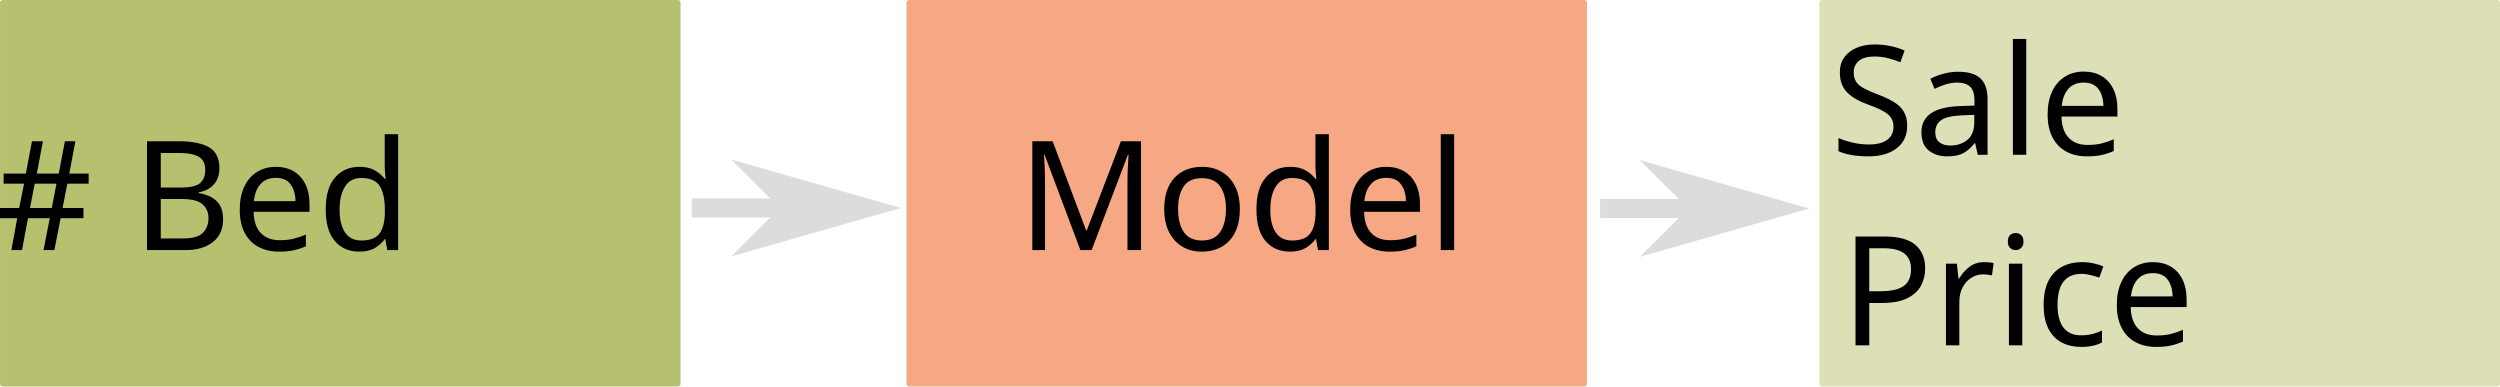
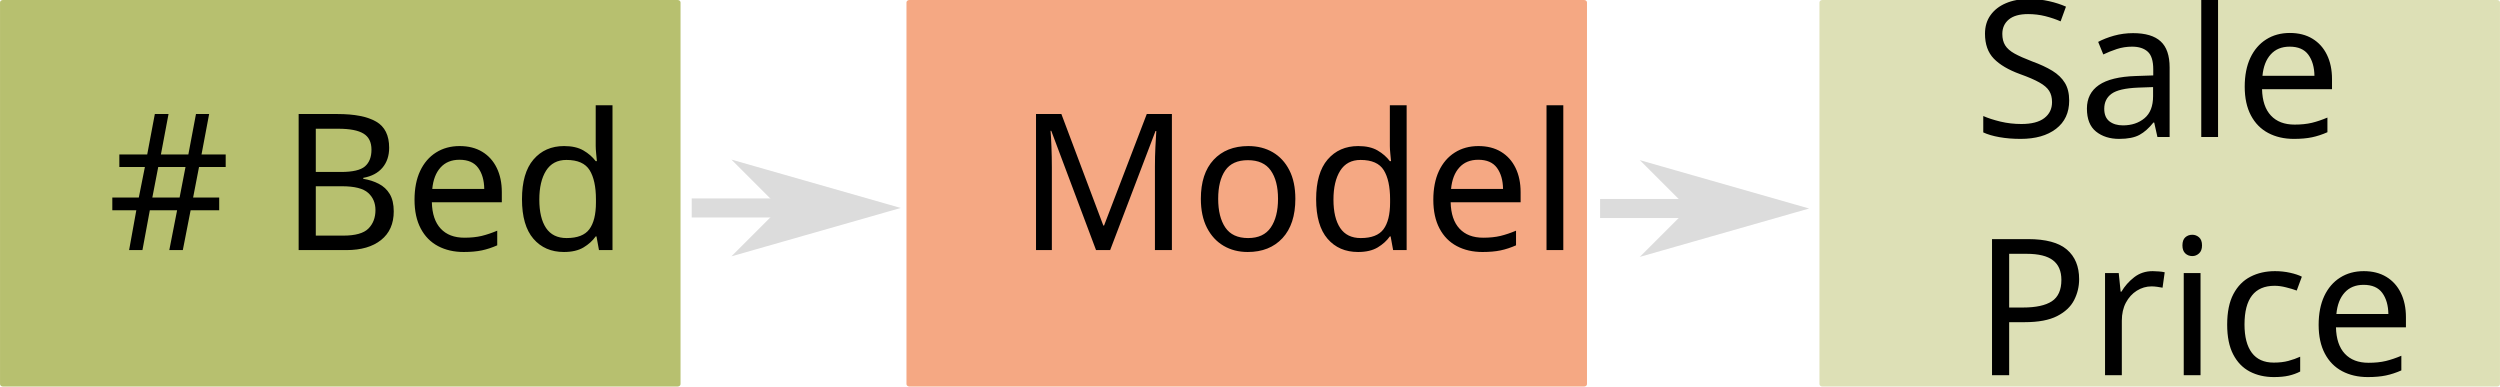
<svg xmlns="http://www.w3.org/2000/svg" xmlns:ns1="http://www.openswatchbook.org/uri/2009/osb" xmlns:xlink="http://www.w3.org/1999/xlink" width="185.138mm" height="28.625mm" viewBox="0 0 656 101.429" id="svg4908" version="1.1">
  <defs id="defs4910">
    <linearGradient id="linearGradient6533" ns1:paint="solid">
      <stop style="stop-color:#000000;stop-opacity:1;" offset="0" id="stop6535" />
    </linearGradient>
    <linearGradient id="linearGradient6499" ns1:paint="solid">
      <stop style="stop-color:#dcdcdc;stop-opacity:1;" offset="0" id="stop6501" />
    </linearGradient>
    <linearGradient id="linearGradient6449" ns1:paint="solid">
      <stop style="stop-color:#ffffff;stop-opacity:1;" offset="0" id="stop6451" />
    </linearGradient>
    <linearGradient id="linearGradient6431" ns1:paint="solid">
      <stop style="stop-color:#dcdcdc;stop-opacity:1;" offset="0" id="stop6433" />
    </linearGradient>
    <marker orient="auto" refY="0" refX="0" id="Arrow1Mend" style="overflow:visible">
      <path id="path5677" d="M 0,0 5,-5 -12.5,0 5,5 0,0 Z" style="fill:#dcdcdc;fill-opacity:1;fill-rule:evenodd;stroke:#dcdcdc;stroke-width:1pt;stroke-opacity:1" transform="matrix(-0.4,0,0,-0.4,-4,0)" />
    </marker>
    <linearGradient xlink:href="#linearGradient4813" id="linearGradient4887" gradientUnits="userSpaceOnUse" gradientTransform="translate(35,-41.42857)" x1="201.671" y1="355.041" x2="459.656" y2="355.041" />
    <linearGradient id="linearGradient4813" ns1:paint="solid">
      <stop style="stop-color:#474747;stop-opacity:1;" offset="0" id="stop4815" />
    </linearGradient>
    <linearGradient xlink:href="#linearGradient4813" id="linearGradient4885" gradientUnits="userSpaceOnUse" gradientTransform="translate(67.14286,-37.5)" x1="257.513" y1="402.906" x2="469.197" y2="402.906" />
    <linearGradient xlink:href="#linearGradient4813" id="linearGradient4883" gradientUnits="userSpaceOnUse" gradientTransform="translate(-0.7142857,-2.5)" x1="161.937" y1="274.727" x2="465.496" y2="274.727" />
    <linearGradient id="linearGradient4799" ns1:paint="solid">
      <stop style="stop-color:#f5a883;stop-opacity:1;" offset="0" id="stop4801" />
    </linearGradient>
    <linearGradient id="linearGradient4781" ns1:paint="solid">
      <stop style="stop-color:#dde0b6;stop-opacity:1;" offset="0" id="stop4783" />
    </linearGradient>
    <linearGradient id="linearGradient4787" ns1:paint="solid">
      <stop style="stop-color:#b7c06f;stop-opacity:1;" offset="0" id="stop4789" />
    </linearGradient>
    <marker orient="auto" refY="0" refX="0" id="Arrow1Mend-9" style="overflow:visible">
      <path id="path5677-9" d="M 0,0 5,-5 -12.5,0 5,5 0,0 Z" style="fill:#dcdcdc;fill-opacity:1;fill-rule:evenodd;stroke:#dcdcdc;stroke-width:1pt;stroke-opacity:1" transform="matrix(-0.4,0,0,-0.4,-4,0)" />
    </marker>
    <linearGradient xlink:href="#linearGradient6431" id="linearGradient6453" x1="194.357" y1="215.219" x2="248.907" y2="215.219" gradientUnits="userSpaceOnUse" />
    <linearGradient xlink:href="#linearGradient6431" id="linearGradient6455" x1="432.725" y1="215.362" x2="487.275" y2="215.362" gradientUnits="userSpaceOnUse" />
    <linearGradient xlink:href="#linearGradient6499" id="linearGradient6503" x1="432.725" y1="215.362" x2="487.275" y2="215.362" gradientUnits="userSpaceOnUse" />
    <linearGradient xlink:href="#linearGradient6499" id="linearGradient6505" x1="194.357" y1="215.219" x2="248.907" y2="215.219" gradientUnits="userSpaceOnUse" />
    <linearGradient xlink:href="#linearGradient6431" id="linearGradient6545" gradientUnits="userSpaceOnUse" x1="115.779" y1="-570.717" x2="126.307" y2="-570.717" />
  </defs>
  <g id="layer1" transform="translate(-12.85714,-160.6479)" style="display:inline">
    <g id="g6352" transform="translate(0,-4.571426)">
      <rect ry="0.63" rx="0.77" y="165.219" x="12.857" height="101.429" width="178.571" id="rect5631" style="fill:url(#linearGradient4787);fill-opacity:1;stroke:none;stroke-width:2.3;stroke-linecap:butt;stroke-miterlimit:4;stroke-dasharray:none;stroke-opacity:1" />
-       <text id="text5615" y="230.846" x="102.416" style="font-style:normal;font-weight:normal;font-size:40px;line-height:125%;font-family:sans-serif;text-align:center;letter-spacing:0px;word-spacing:0px;writing-mode:lr-tb;text-anchor:middle;fill:#000000;fill-opacity:1;stroke:none;stroke-width:1px;stroke-linecap:butt;stroke-linejoin:miter;stroke-opacity:1" xml:space="preserve">
-         <tspan y="230.846" x="102.416" id="tspan4344"># Bed</tspan>
+       <text id="text5615" y="230.846" x="102.416" style="font-style:normal;font-variant:normal;font-weight:normal;font-stretch:normal;font-size:50px;line-height:1.25;font-family:'Crimson Pro';-inkscape-font-specification:'Crimson Pro, @wght=200';font-variant-ligatures:normal;font-variant-position:normal;font-variant-caps:normal;font-variant-numeric:normal;font-variant-alternates:normal;font-variant-east-asian:normal;font-feature-settings:normal;font-variation-settings:'wght' 200;text-indent:0;text-align:start;text-decoration:none;text-decoration-line:none;text-decoration-style:solid;text-decoration-color:#000000;letter-spacing:0px;word-spacing:0px;text-transform:none;writing-mode:lr-tb;direction:ltr;text-orientation:mixed;dominant-baseline:auto;baseline-shift:baseline;text-anchor:start;white-space:normal;shape-padding:0;shape-margin:0;inline-size:0;opacity:1;vector-effect:none;fill:#000000;fill-opacity:1;stroke:none;stroke-width:1px;stroke-linecap:butt;stroke-linejoin:miter;stroke-miterlimit:4;stroke-dasharray:none;stroke-dashoffset:0;stroke-opacity:1;stop-color:#000000;stop-opacity:1" xml:space="preserve" transform="translate(-61.34085)">
+         <tspan y="230.846" x="102.416" id="tspan4344" style="font-style:normal;font-variant:normal;font-weight:normal;font-stretch:normal;font-size:50px;line-height:1.25;font-family:'Crimson Pro';-inkscape-font-specification:'Crimson Pro, @wght=200';font-variant-ligatures:normal;font-variant-position:normal;font-variant-caps:normal;font-variant-numeric:normal;font-variant-alternates:normal;font-variant-east-asian:normal;font-feature-settings:normal;font-variation-settings:'wght' 200;text-indent:0;text-align:start;text-decoration:none;text-decoration-line:none;text-decoration-style:solid;text-decoration-color:#000000;letter-spacing:0px;word-spacing:0px;text-transform:none;writing-mode:lr-tb;direction:ltr;text-orientation:mixed;dominant-baseline:auto;baseline-shift:baseline;text-anchor:start;white-space:normal;shape-padding:0;shape-margin:0;inline-size:0;vector-effect:none;fill:#000000;fill-opacity:1;stroke:none;stroke-width:1px;stroke-linecap:butt;stroke-linejoin:miter;stroke-miterlimit:4;stroke-dasharray:none;stroke-dashoffset:0;stroke-opacity:1;stop-color:#000000;stop-opacity:1"># Bed</tspan>
      </text>
    </g>
    <g id="g6347" transform="translate(0,-1)">
      <rect ry="0.63" rx="0.77" y="161.648" x="250.714" height="101.429" width="178.571" id="rect5631-2" style="fill:url(#linearGradient4799);fill-opacity:1;stroke:none;stroke-width:2.3;stroke-linecap:butt;stroke-miterlimit:4;stroke-dasharray:none;stroke-opacity:1" />
-       <text id="text5619" y="227.274" x="279.863" style="font-style:normal;font-weight:normal;font-size:40px;line-height:125%;font-family:sans-serif;letter-spacing:0px;word-spacing:0px;fill:#000000;fill-opacity:1;stroke:none;stroke-width:1px;stroke-linecap:butt;stroke-linejoin:miter;stroke-opacity:1" xml:space="preserve">
-         <tspan y="227.274" x="279.863" id="tspan5621">Model</tspan>
+       <text id="text5619" y="227.274" x="279.863" style="font-style:normal;font-weight:normal;line-height:0%;font-family:sans-serif;letter-spacing:0px;word-spacing:0px;fill:#000000;fill-opacity:1;stroke:none;stroke-width:1px;stroke-linecap:butt;stroke-linejoin:miter;stroke-opacity:1" xml:space="preserve">
+         <tspan y="227.274" x="279.863" id="tspan5621" style="font-style:normal;font-variant:normal;font-weight:normal;font-stretch:normal;font-size:50px;line-height:1.25;font-family:'Crimson Pro';-inkscape-font-specification:'Crimson Pro, @wght=200';font-variant-ligatures:normal;font-variant-position:normal;font-variant-caps:normal;font-variant-numeric:normal;font-variant-alternates:normal;font-variant-east-asian:normal;font-feature-settings:normal;font-variation-settings:'wght' 200;text-indent:0;text-align:start;text-decoration:none;text-decoration-line:none;text-decoration-style:solid;text-decoration-color:#000000;letter-spacing:0px;word-spacing:0px;text-transform:none;writing-mode:lr-tb;direction:ltr;text-orientation:mixed;dominant-baseline:auto;baseline-shift:baseline;text-anchor:start;white-space:normal;shape-padding:0;shape-margin:0;inline-size:0;opacity:1;vector-effect:none;fill:#000000;fill-opacity:1;stroke:none;stroke-width:1px;stroke-linecap:butt;stroke-linejoin:miter;stroke-miterlimit:4;stroke-dasharray:none;stroke-dashoffset:0;stroke-opacity:1;stop-color:#000000;stop-opacity:1">Model</tspan>
      </text>
    </g>
    <g id="g6357">
      <rect ry="0.63" rx="0.77" y="160.648" x="490.286" height="101.429" width="178.571" id="rect5631-4" style="fill:url(#linearGradient4781);fill-opacity:1;stroke:none;stroke-width:2.3;stroke-linecap:butt;stroke-miterlimit:4;stroke-dasharray:none;stroke-opacity:1" />
-       <text id="text5623" y="201.274" x="578.673" style="font-style:normal;font-weight:normal;font-size:40px;line-height:125%;font-family:sans-serif;letter-spacing:0px;word-spacing:0px;fill:#000000;fill-opacity:1;stroke:none;stroke-width:1px;stroke-linecap:butt;stroke-linejoin:miter;stroke-opacity:1" xml:space="preserve">
-         <tspan y="201.274" x="578.673" id="tspan5625" style="line-height:125%;text-align:center;writing-mode:lr-tb;text-anchor:middle">Sale</tspan>
-         <tspan y="251.274" x="578.673" id="tspan5250" style="line-height:125%;text-align:center;writing-mode:lr-tb;text-anchor:middle">Price</tspan>
+       <text id="text5623" y="196.593" x="530.722" style="font-style:normal;font-weight:normal;line-height:0%;font-family:sans-serif;letter-spacing:0px;word-spacing:0px;fill:#000000;fill-opacity:1;stroke:none;stroke-width:1px;stroke-linecap:butt;stroke-linejoin:miter;stroke-opacity:1" xml:space="preserve">
+         <tspan y="196.593" x="530.722" id="tspan5625" style="font-style:normal;font-variant:normal;font-weight:normal;font-stretch:normal;font-size:50px;line-height:1.25;font-family:'Crimson Pro';-inkscape-font-specification:'Crimson Pro, @wght=200';font-variant-ligatures:normal;font-variant-position:normal;font-variant-caps:normal;font-variant-numeric:normal;font-variant-alternates:normal;font-variant-east-asian:normal;font-feature-settings:normal;font-variation-settings:'wght' 200;text-indent:0;text-align:start;text-decoration:none;text-decoration-line:none;text-decoration-style:solid;text-decoration-color:#000000;letter-spacing:0px;word-spacing:0px;text-transform:none;writing-mode:lr-tb;direction:ltr;text-orientation:mixed;dominant-baseline:auto;baseline-shift:baseline;text-anchor:start;white-space:normal;shape-padding:0;shape-margin:0;inline-size:0;opacity:1;vector-effect:none;fill:#000000;fill-opacity:1;stroke:none;stroke-width:1px;stroke-linecap:butt;stroke-linejoin:miter;stroke-miterlimit:4;stroke-dasharray:none;stroke-dashoffset:0;stroke-opacity:1;stop-color:#000000;stop-opacity:1">Sale</tspan>
+         <tspan y="259.093" x="530.722" id="tspan5250" style="font-style:normal;font-variant:normal;font-weight:normal;font-stretch:normal;font-size:50px;line-height:1.25;font-family:'Crimson Pro';-inkscape-font-specification:'Crimson Pro, @wght=200';font-variant-ligatures:normal;font-variant-position:normal;font-variant-caps:normal;font-variant-numeric:normal;font-variant-alternates:normal;font-variant-east-asian:normal;font-feature-settings:normal;font-variation-settings:'wght' 200;text-indent:0;text-align:start;text-decoration:none;text-decoration-line:none;text-decoration-style:solid;text-decoration-color:#000000;letter-spacing:0px;word-spacing:0px;text-transform:none;writing-mode:lr-tb;direction:ltr;text-orientation:mixed;dominant-baseline:auto;baseline-shift:baseline;text-anchor:start;white-space:normal;shape-padding:0;shape-margin:0;inline-size:0;opacity:1;vector-effect:none;fill:#000000;fill-opacity:1;stroke:none;stroke-width:1px;stroke-linecap:butt;stroke-linejoin:miter;stroke-miterlimit:4;stroke-dasharray:none;stroke-dashoffset:0;stroke-opacity:1;stop-color:#000000;stop-opacity:1">Price</tspan>
      </text>
    </g>
    <path style="fill:url(#linearGradient6505);fill-opacity:1;fill-rule:evenodd;stroke:url(#linearGradient6453);stroke-width:5;stroke-linecap:butt;stroke-linejoin:miter;stroke-miterlimit:4;stroke-dasharray:none;stroke-opacity:1;marker-end:url(#Arrow1Mend)" d="m 194.357,215.219 45,0" id="path5662" />
    <path style="fill:url(#linearGradient6503);fill-opacity:1;fill-rule:evenodd;stroke:url(#linearGradient6455);stroke-width:5;stroke-linecap:butt;stroke-linejoin:miter;stroke-miterlimit:4;stroke-dasharray:none;stroke-opacity:1;marker-end:url(#Arrow1Mend-9)" d="m 432.725,215.362 45,0" id="path5662-4" />
  </g>
  <g id="layer2" style="display:inline;opacity:0.96" transform="translate(-2.4145761e-7,3.9216798e-6)" />
</svg>
